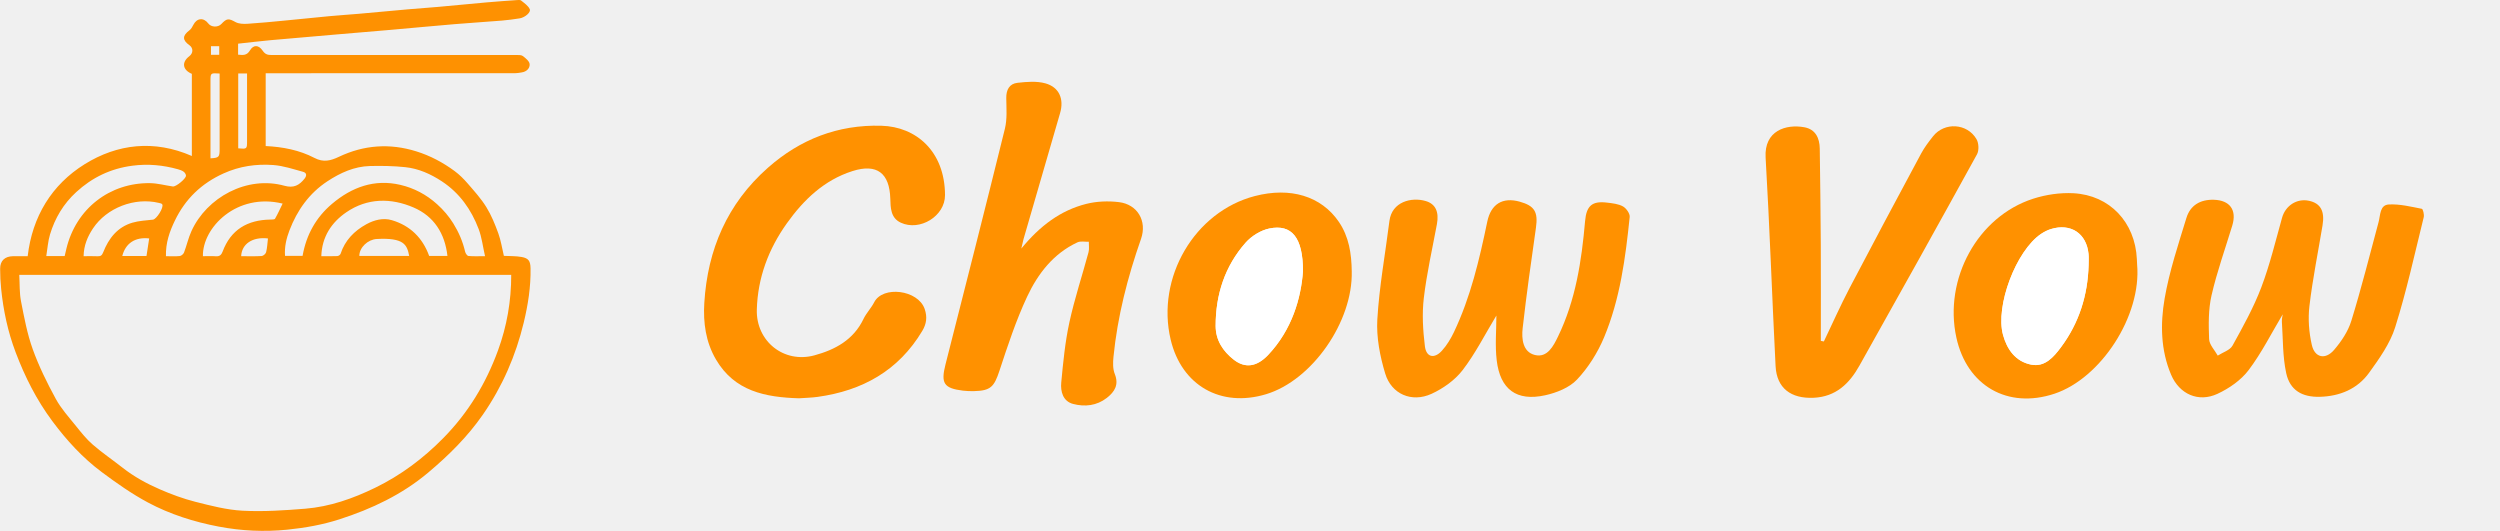
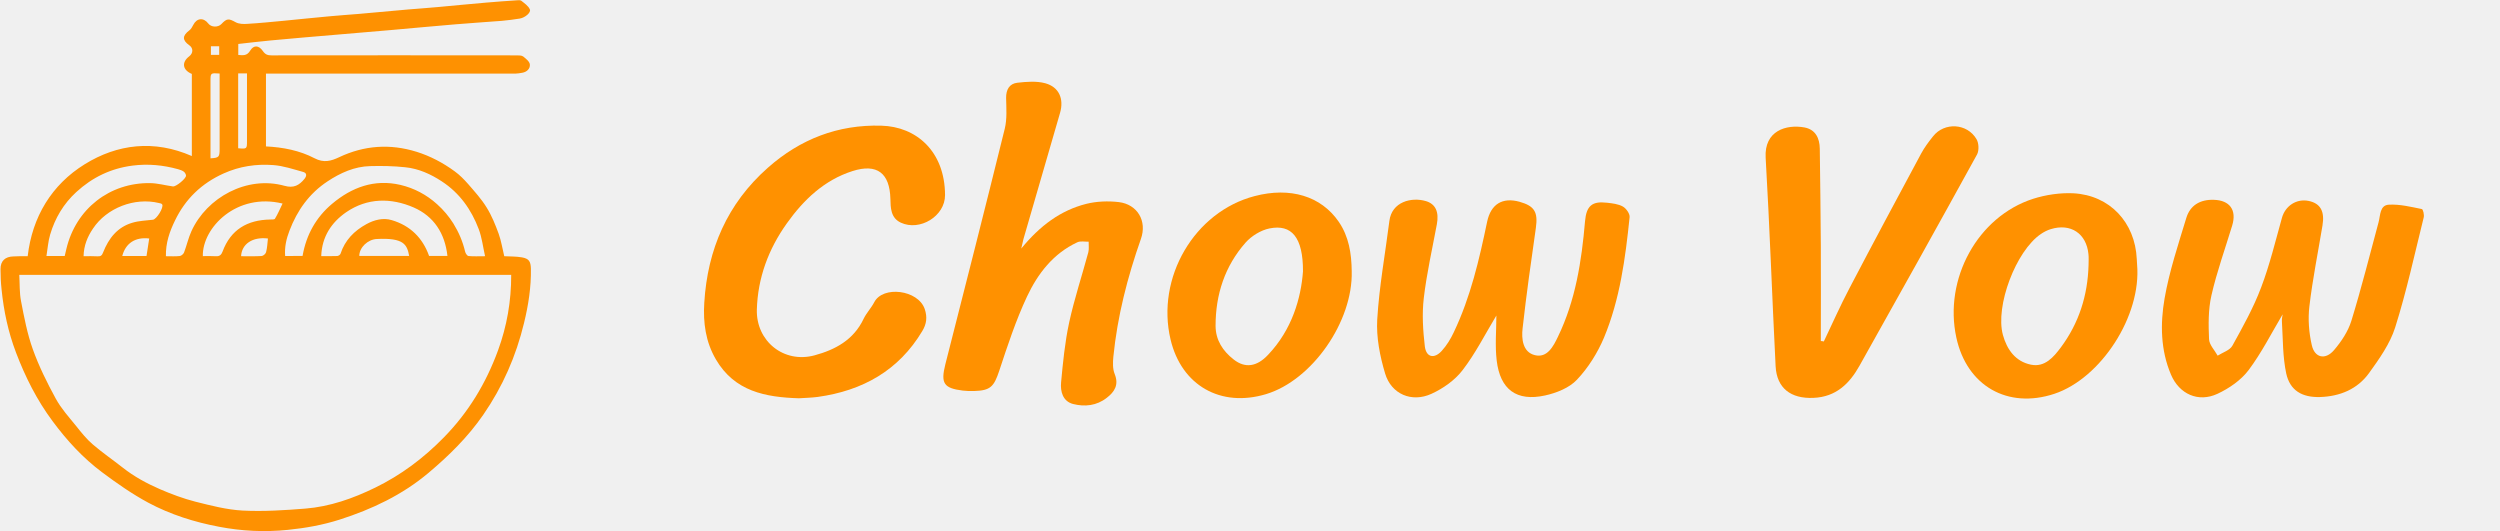
- <svg xmlns="http://www.w3.org/2000/svg" version="1.1" id="Layer_1" x="0px" y="0px" viewBox="0 0 2410.96 511.96" style="enable-background:new 0 0 2410.96 511.96;" xml:space="preserve">
+ <svg xmlns="http://www.w3.org/2000/svg" version="1.1" id="Layer_1" x="0px" y="0px" viewBox="0 0 2411 512" style="enable-background:new 0 0 2411 512;" xml:space="preserve">
  <style type="text/css">
	.st0{fill:#FE9101;}
	.st1{fill:#FF9100;}
- 	.st2{fill:#FFFFFF;}
</style>
  <g>
-     <path class="st0" d="M26.7,247.06c4.4-38.15,23.17-68.96,54.98-88.73c31.57-19.62,67.05-23.75,103.33-7.89c0-27.55,0-53.38,0-79.21   c-8.99-3.84-10.05-11.21-2.48-16.98c3.9-2.97,3.98-7.91,0.15-10.64c-7.01-5-6.89-9.16,0.09-14.46c1.61-1.22,2.74-3.28,3.68-5.16   c3.36-6.69,9.93-7.34,14.47-1.31c2.78,3.69,9.29,3.92,12.56,0.45c5.36-5.7,7.08-5.44,13.66-1.84c3.19,1.75,7.65,1.88,11.47,1.65   c11.79-0.73,23.56-1.92,35.32-3.04c14.64-1.39,29.27-2.96,43.91-4.32c9.42-0.88,18.87-1.46,28.29-2.29   c15.93-1.4,31.85-2.93,47.78-4.33c9.42-0.83,18.86-1.44,28.28-2.29c15.57-1.39,31.14-2.95,46.71-4.33   c9.79-0.86,19.6-1.55,29.4-2.24c1.43-0.1,3.34-0.35,4.26,0.41c3.07,2.52,6.86,4.99,8.34,8.37c1.31,3.02-4.71,8.04-9.73,8.83   c-5.73,0.9-11.49,1.69-17.26,2.16c-15.07,1.23-30.18,2.14-45.25,3.41c-20.66,1.73-41.29,3.71-61.95,5.52   c-17.21,1.51-34.42,2.91-51.64,4.38c-21.38,1.83-42.76,3.62-64.12,5.57c-10.42,0.95-20.82,2.23-31.34,3.37c0,3.71,0,6.97,0,10.62   c4.63,0.33,8.31,1.13,11.53-4.25c3.18-5.3,8.14-5.52,12.16,0.37c2.42,3.54,4.74,4.18,8.41,4.18c78.82-0.06,157.65-0.06,236.47-0.01   c2.1,0,4.73-0.05,6.19,1.1c2.63,2.07,6.18,4.9,6.41,7.66c0.35,4.05-2.93,7.31-7.55,8.03c-2.12,0.33-4.26,0.78-6.4,0.78   c-77.9,0.04-155.81,0.03-233.71,0.03c-2.18,0-4.37,0-6.9,0c0,23.52,0,46.74,0,70.21c16.42,0.82,32.47,3.85,47.04,11.46   c8.68,4.54,15.61,2.71,23.62-1.1c24.11-11.45,49.05-13.23,74.68-5.21c13.41,4.19,25.58,10.68,36.79,18.92   c4.7,3.45,8.93,7.71,12.76,12.13c6.3,7.28,12.85,14.52,17.88,22.66c4.85,7.84,8.4,16.61,11.57,25.32   c2.52,6.92,3.61,14.36,5.37,21.73c5.44,0.29,11.35,0.06,17.04,1.06c6.85,1.21,8.55,3.99,8.68,10.94   c0.33,17.76-2.42,35.15-6.56,52.34c-7.71,31.95-20.57,61.55-39.35,88.68c-14.8,21.38-32.99,39.32-52.74,55.94   c-25.31,21.31-54.54,35.09-85.74,45.14c-16.27,5.24-32.99,8.2-50,9.94c-22.32,2.28-44.49,1.21-66.39-2.96   c-23.76-4.52-46.9-11.83-68.2-23.23c-15.61-8.36-30.29-18.71-44.53-29.32c-18.46-13.75-33.89-30.63-47.69-49.17   c-15.2-20.43-26.43-42.69-35.4-66.44c-7.47-19.74-11.77-40.02-13.92-60.86c-0.67-6.52-0.99-13.1-0.99-19.65   c0-7.77,4.5-11.94,12.43-12.08C17,246.99,21.4,247.06,26.7,247.06z M493.01,265.07c-158.45,0-316.16,0-474.43,0   c0.51,8.75,0.09,17.29,1.68,25.43c3.04,15.57,5.95,31.37,11.29,46.23c5.93,16.49,13.79,32.41,22.19,47.84   c5.18,9.51,12.72,17.78,19.57,26.31c5.03,6.27,10.12,12.69,16.15,17.91c9.18,7.94,19.28,14.81,28.84,22.32   c10.94,8.59,23.08,15.22,35.7,20.72c11.09,4.84,22.58,9.09,34.29,12.06c15.06,3.83,30.42,7.84,45.82,8.64   c19.99,1.03,40.21-0.32,60.22-1.94c23.77-1.92,46.12-9.82,67.43-20.19c24.81-12.07,46.53-28.34,65.99-48.16   c23.87-24.32,40.92-52.55,52.49-84.23C488.77,314.66,493.08,290.42,493.01,265.07z M291.81,246.75   c3.53-20.23,12.9-37.05,28.32-50.11c19.07-16.15,40.94-24.21,65.96-18.37c13.18,3.08,25.19,9.4,35.47,18.7   c6.07,5.49,11.24,11.46,15.59,18.48c5.31,8.57,9.15,17.52,11.41,27.29c0.37,1.59,1.97,3.99,3.19,4.11c4.83,0.48,9.73,0.2,16.01,0.2   c-2.15-9.46-3.13-18.18-6.14-26.14c-7.12-18.8-18.4-34.77-35.49-46.02c-10.8-7.11-22.52-12.36-35.39-13.69   c-11.24-1.16-22.63-1.37-33.94-1.09c-15.14,0.38-28.58,6.54-40.99,14.68c-17.61,11.55-29.26,28.01-36.69,47.46   c-2.95,7.73-4.88,15.83-4.24,24.5C280.8,246.75,286.22,246.75,291.81,246.75z M62.37,246.93c0.59-2.55,1.08-4.66,1.58-6.78   c9.2-38.95,42.04-64.1,80.77-63.52c7.35,0.11,14.66,2.17,22.01,3.22c2.95,0.42,12.8-7.62,12.63-10.49   c-0.08-1.33-1.14-2.96-2.25-3.77c-1.55-1.13-3.52-1.81-5.41-2.34c-14.4-4.04-28.91-5.41-43.91-3.46   c-20.97,2.72-38.84,11.28-54.32,25.5c-12.29,11.29-20.5,25.08-25.25,40.85c-1.98,6.59-2.4,13.65-3.58,20.79   C51.41,246.93,56.71,246.93,62.37,246.93z M160.03,247.07c4.96,0,9.2,0.31,13.35-0.16c1.52-0.17,3.54-1.93,4.11-3.43   c2.57-6.76,4.13-13.95,7.1-20.51c14.76-32.61,53.62-53.89,89.79-43.81c8.85,2.46,14.24-0.47,19.29-6.84   c2.38-3.01,2.11-5.66-1.36-6.61c-9.51-2.59-19.08-5.86-28.79-6.56c-16.43-1.19-32.41,1.08-47.95,8.1   c-21.32,9.63-36.77,24.56-46.84,45.32C163.55,223.2,159.67,234.28,160.03,247.07z M431.5,246.83   c-2.44-21.79-13.06-38.24-32.47-46.65c-21.85-9.47-44.81-9.41-65.16,4.61c-14.15,9.75-23.43,23.56-24,42.27   c5.61,0,10.54,0.13,15.46-0.1c1.1-0.05,2.77-1.18,3.1-2.17c4.27-13.06,13.21-22.12,24.87-28.53c7.56-4.16,16.27-6.38,24.53-3.94   c17.67,5.2,29.75,17.02,36.05,34.51C419.47,246.83,425.12,246.83,431.5,246.83z M80.63,247.07c4.76,0,9.13-0.17,13.49,0.06   c3.05,0.16,4.27-0.94,5.43-3.87c5.3-13.44,13.73-24.28,28.17-28.52c6.34-1.86,13.17-2.14,19.8-2.92   c3.49-0.41,10.71-11.87,8.93-14.79c-0.49-0.8-2.03-1.06-3.15-1.33c-23.37-5.7-50.39,4.68-63.61,24.56   C84.41,228.21,80.78,236.78,80.63,247.07z M272.55,196.34c-44.15-10.83-77.49,23.17-76.87,50.73c4.15,0,8.34-0.25,12.49,0.08   c3.6,0.29,5.36-1.42,6.48-4.43c7.94-21.3,23.95-30.59,45.99-30.97c1.59-0.03,4.09,0.05,4.6-0.84   C267.88,206.38,270.01,201.54,272.55,196.34z M202.98,152.7c8.15-0.49,8.82-1.18,8.82-8.77c0-22.41,0-44.82,0-67.23   c0-1.95,0-3.9,0-5.79c-8.81-0.59-8.82-0.59-8.82,7.53C202.98,103.06,202.98,127.67,202.98,152.7z M346.53,246.8   c16.31,0,32.17,0,48.08,0c-2.03-10.77-5-17.73-31.27-16.32C354.83,230.94,346.49,238.64,346.53,246.8z M229.74,70.82   c0,24.43,0,48.35,0,72.24c8.51,0.74,8.51,0.74,8.51-7.37c0-16.31,0-32.62,0-48.92c0-5.26,0-10.52,0-15.95   C235.15,70.82,232.64,70.82,229.74,70.82z M258.42,229.96c-14.89-1.77-25.31,5.26-25.85,17.11c6.61,0,13.22,0.24,19.79-0.17   c1.55-0.1,3.9-2.14,4.28-3.68C257.68,239.02,257.86,234.62,258.42,229.96z M117.92,246.88c7.88,0,15.36,0,23.36,0   c0.88-5.71,1.73-11.3,2.59-16.93C130.36,228.4,121.07,234.56,117.92,246.88z M211.42,52.86c0-3.04,0-5.65,0-8.33   c-3.01,0-5.61,0-7.97,0c0,3,0,5.61,0,8.33C206.29,52.86,208.64,52.86,211.42,52.86z" />
+     <path class="st0" d="M26.7,247.1c4.4-38.1,23.2-69,55-88.7c31.6-19.6,67.1-23.8,103.3-7.9c0-27.6,0-53.4,0-79.2   c-9-3.8-10.1-11.2-2.5-17c3.9-3,4-7.9,0.1-10.6c-7-5-6.9-9.2,0.1-14.5c1.6-1.2,2.7-3.3,3.7-5.2c3.4-6.7,9.9-7.3,14.5-1.3   c2.8,3.7,9.3,3.9,12.6,0.5c5.4-5.7,7.1-5.4,13.7-1.8c3.2,1.8,7.6,1.9,11.5,1.6c11.8-0.7,23.6-1.9,35.3-3c14.6-1.4,29.3-3,43.9-4.3   c9.4-0.9,18.9-1.5,28.3-2.3c15.9-1.4,31.9-2.9,47.8-4.3c9.4-0.8,18.9-1.4,28.3-2.3c15.6-1.4,31.1-3,46.7-4.3   c9.8-0.9,19.6-1.5,29.4-2.2c1.4-0.1,3.3-0.3,4.3,0.4c3.1,2.5,6.9,5,8.3,8.4c1.3,3-4.7,8-9.7,8.8c-5.7,0.9-11.5,1.7-17.3,2.2   c-15.1,1.2-30.2,2.1-45.2,3.4c-20.7,1.7-41.3,3.7-62,5.5c-17.2,1.5-34.4,2.9-51.6,4.4c-21.4,1.8-42.8,3.6-64.1,5.6   c-10.4,1-20.8,2.2-31.3,3.4c0,3.7,0,7,0,10.6c4.6,0.3,8.3,1.1,11.5-4.2c3.2-5.3,8.1-5.5,12.2,0.4c2.4,3.5,4.7,4.2,8.4,4.2   c78.8-0.1,157.6-0.1,236.5,0c2.1,0,4.7,0,6.2,1.1c2.6,2.1,6.2,4.9,6.4,7.7c0.4,4-2.9,7.3-7.5,8c-2.1,0.3-4.3,0.8-6.4,0.8   c-77.9,0-155.8,0-233.7,0c-2.2,0-4.4,0-6.9,0c0,23.5,0,46.7,0,70.2c16.4,0.8,32.5,3.9,47,11.5c8.7,4.5,15.6,2.7,23.6-1.1   c24.1-11.4,49-13.2,74.7-5.2c13.4,4.2,25.6,10.7,36.8,18.9c4.7,3.4,8.9,7.7,12.8,12.1c6.3,7.3,12.9,14.5,17.9,22.7   c4.9,7.8,8.4,16.6,11.6,25.3c2.5,6.9,3.6,14.4,5.4,21.7c5.4,0.3,11.4,0.1,17,1.1c6.9,1.2,8.5,4,8.7,10.9   c0.3,17.8-2.4,35.1-6.6,52.3c-7.7,32-20.6,61.5-39.4,88.7c-14.8,21.4-33,39.3-52.7,55.9c-25.3,21.3-54.5,35.1-85.7,45.1   c-16.3,5.2-33,8.2-50,9.9c-22.3,2.3-44.5,1.2-66.4-3c-23.8-4.5-46.9-11.8-68.2-23.2c-15.6-8.4-30.3-18.7-44.5-29.3   c-18.5-13.8-33.9-30.6-47.7-49.2c-15.2-20.4-26.4-42.7-35.4-66.4c-7.5-19.7-11.8-40-13.9-60.9c-0.7-6.5-1-13.1-1-19.6   c0-7.8,4.5-11.9,12.4-12.1C17,247,21.4,247.1,26.7,247.1z M493,265.1c-158.5,0-316.2,0-474.4,0c0.5,8.8,0.1,17.3,1.7,25.4   c3,15.6,6,31.4,11.3,46.2c5.9,16.5,13.8,32.4,22.2,47.8c5.2,9.5,12.7,17.8,19.6,26.3c5,6.3,10.1,12.7,16.2,17.9   c9.2,7.9,19.3,14.8,28.8,22.3c10.9,8.6,23.1,15.2,35.7,20.7c11.1,4.8,22.6,9.1,34.3,12.1c15.1,3.8,30.4,7.8,45.8,8.6   c20,1,40.2-0.3,60.2-1.9c23.8-1.9,46.1-9.8,67.4-20.2c24.8-12.1,46.5-28.3,66-48.2c23.9-24.3,40.9-52.5,52.5-84.2   C488.8,314.7,493.1,290.4,493,265.1z M291.8,246.8c3.5-20.2,12.9-37.1,28.3-50.1c19.1-16.1,40.9-24.2,66-18.4   c13.2,3.1,25.2,9.4,35.5,18.7c6.1,5.5,11.2,11.5,15.6,18.5c5.3,8.6,9.1,17.5,11.4,27.3c0.4,1.6,2,4,3.2,4.1c4.8,0.5,9.7,0.2,16,0.2   c-2.1-9.5-3.1-18.2-6.1-26.1c-7.1-18.8-18.4-34.8-35.5-46c-10.8-7.1-22.5-12.4-35.4-13.7c-11.2-1.2-22.6-1.4-33.9-1.1   c-15.1,0.4-28.6,6.5-41,14.7c-17.6,11.6-29.3,28-36.7,47.5c-3,7.7-4.9,15.8-4.2,24.5C280.8,246.8,286.2,246.8,291.8,246.8z    M62.4,246.9c0.6-2.6,1.1-4.7,1.6-6.8c9.2-38.9,42-64.1,80.8-63.5c7.4,0.1,14.7,2.2,22,3.2c2.9,0.4,12.8-7.6,12.6-10.5   c-0.1-1.3-1.1-3-2.2-3.8c-1.6-1.1-3.5-1.8-5.4-2.3c-14.4-4-28.9-5.4-43.9-3.5c-21,2.7-38.8,11.3-54.3,25.5   c-12.3,11.3-20.5,25.1-25.2,40.9c-2,6.6-2.4,13.6-3.6,20.8C51.4,246.9,56.7,246.9,62.4,246.9z M160,247.1c5,0,9.2,0.3,13.4-0.2   c1.5-0.2,3.5-1.9,4.1-3.4c2.6-6.8,4.1-13.9,7.1-20.5c14.8-32.6,53.6-53.9,89.8-43.8c8.9,2.5,14.2-0.5,19.3-6.8   c2.4-3,2.1-5.7-1.4-6.6c-9.5-2.6-19.1-5.9-28.8-6.6c-16.4-1.2-32.4,1.1-47.9,8.1c-21.3,9.6-36.8,24.6-46.8,45.3   C163.6,223.2,159.7,234.3,160,247.1z M431.5,246.8c-2.4-21.8-13.1-38.2-32.5-46.7c-21.9-9.5-44.8-9.4-65.2,4.6   c-14.1,9.8-23.4,23.6-24,42.3c5.6,0,10.5,0.1,15.5-0.1c1.1-0.1,2.8-1.2,3.1-2.2c4.3-13.1,13.2-22.1,24.9-28.5   c7.6-4.2,16.3-6.4,24.5-3.9c17.7,5.2,29.8,17,36,34.5C419.5,246.8,425.1,246.8,431.5,246.8z M80.6,247.1c4.8,0,9.1-0.2,13.5,0.1   c3.1,0.2,4.3-0.9,5.4-3.9c5.3-13.4,13.7-24.3,28.2-28.5c6.3-1.9,13.2-2.1,19.8-2.9c3.5-0.4,10.7-11.9,8.9-14.8   c-0.5-0.8-2-1.1-3.1-1.3c-23.4-5.7-50.4,4.7-63.6,24.6C84.4,228.2,80.8,236.8,80.6,247.1z M272.5,196.3   c-44.1-10.8-77.5,23.2-76.9,50.7c4.1,0,8.3-0.2,12.5,0.1c3.6,0.3,5.4-1.4,6.5-4.4c7.9-21.3,23.9-30.6,46-31c1.6,0,4.1,0.1,4.6-0.8   C267.9,206.4,270,201.5,272.5,196.3z M203,152.7c8.1-0.5,8.8-1.2,8.8-8.8c0-22.4,0-44.8,0-67.2c0-1.9,0-3.9,0-5.8   c-8.8-0.6-8.8-0.6-8.8,7.5C203,103.1,203,127.7,203,152.7z M346.5,246.8c16.3,0,32.2,0,48.1,0c-2-10.8-5-17.7-31.3-16.3   C354.8,230.9,346.5,238.6,346.5,246.8z M229.7,70.8c0,24.4,0,48.3,0,72.2c8.5,0.7,8.5,0.7,8.5-7.4c0-16.3,0-32.6,0-48.9   c0-5.3,0-10.5,0-15.9C235.1,70.8,232.6,70.8,229.7,70.8z M258.4,230c-14.9-1.8-25.3,5.3-25.9,17.1c6.6,0,13.2,0.2,19.8-0.2   c1.6-0.1,3.9-2.1,4.3-3.7C257.7,239,257.9,234.6,258.4,230z M117.9,246.9c7.9,0,15.4,0,23.4,0c0.9-5.7,1.7-11.3,2.6-16.9   C130.4,228.4,121.1,234.6,117.9,246.9z M211.4,52.9c0-3,0-5.7,0-8.3c-3,0-5.6,0-8,0c0,3,0,5.6,0,8.3   C206.3,52.9,208.6,52.9,211.4,52.9z" />
    <g id="zNO0mj_1_">
      <g>
-         <path class="st1" d="M770.4,384.11c-32.07-1-61.97-6.65-79.97-37.48c-9.87-16.9-12.37-35.41-11.21-54.48     c3.14-51.51,22.2-95.81,61.36-130.39c31.12-27.48,67.55-41.67,109.38-40.5c33.46,0.93,61.2,24.52,61.4,66.86     c0.1,20.36-24.36,35.19-42.71,26.6c-9.78-4.58-9.79-14.37-10.05-23.09c-0.73-24.64-12.81-34.19-36.56-26.62     c-27.25,8.69-46.95,27.58-63.18,50.31c-17.77,24.9-28.14,52.56-29,83.28c-0.85,30.43,26.05,52.12,55.56,44.09     c19.96-5.43,37.7-14.94,47.3-35.07c2.73-5.71,7.44-10.46,10.33-16.12c8.28-16.21,42.31-12.07,48.68,6.45     c2.74,7.95,1.67,14.53-2.33,21.22c-22.84,38.22-57.66,57.61-100.91,63.58C782.52,383.58,776.43,383.67,770.4,384.11z" />
-         <path class="st1" d="M984.94,239.7c18.1-22.05,37.89-36.82,62.66-43.08c10.02-2.53,21.14-2.94,31.44-1.7     c17.96,2.16,27.37,18.28,21.34,35.48c-12.97,37.01-22.69,74.74-26.57,113.81c-0.54,5.44-0.7,11.56,1.26,16.46     c4.17,10.4-0.13,17.16-7.66,23.05c-9.71,7.59-21.22,8.79-32.48,5.85c-9.84-2.56-12.31-11.97-11.48-20.67     c1.83-19.38,3.69-38.9,7.81-57.87c4.97-22.86,12.4-45.18,18.5-67.8c0.85-3.16,0.22-6.71,0.28-10.08     c-3.7,0.13-7.93-0.86-11.01,0.58c-23.17,10.8-38.1,30.25-48.42,52.24c-10.79,23.01-18.78,47.41-26.77,71.61     c-5.06,15.33-8.4,19.25-24.44,19.61c-3.55,0.08-7.15,0-10.67-0.44c-18.61-2.32-21.55-7.09-16.89-25.38     c19.26-75.7,38.57-151.4,57.26-227.24c2.32-9.42,1.46-19.71,1.33-29.59c-0.1-8.01,3.06-13.81,10.79-14.67     c8.91-0.99,18.56-1.83,26.97,0.52c13.42,3.74,18.06,15.25,14.16,28.62c-11.81,40.57-23.57,81.15-35.32,121.73     C986.49,232.67,986.12,234.65,984.94,239.7z" />
-         <path class="st1" d="M1443.09,304.3c-10.94,18.08-20.21,36.56-32.58,52.67c-7.43,9.67-18.75,17.69-29.98,22.84     c-19.02,8.72-38.66,0.36-44.68-19.62c-5.04-16.71-8.59-34.91-7.58-52.15c1.87-31.75,7.68-63.26,11.66-94.89     c2.35-18.7,21.35-23.33,35.07-19.26c9.56,2.84,12.91,10.57,10.72,22.37c-4.4,23.71-9.8,47.31-12.62,71.2     c-1.8,15.26-0.84,31.13,1.04,46.45c1.32,10.72,9.08,12.4,16.42,4.31c4.69-5.17,8.49-11.43,11.51-17.76     c16.19-33.91,24.63-70.2,32.24-106.73c3.55-17.03,14.84-23.84,31.26-19.25c14.49,4.05,17.82,10,15.67,25.14     c-4.59,32.25-9.16,64.51-12.81,96.87c-1.15,10.21,0.05,22.96,11.79,25.85c12.03,2.96,17.86-8.64,22.3-17.78     c17.03-35.08,22.76-72.95,26.1-111.28c1.28-14.66,6.59-19.65,21.1-17.89c5.26,0.64,10.97,1.19,15.42,3.67     c3.19,1.77,6.84,6.91,6.51,10.16c-4.07,39.59-9.27,79.18-24.73,116.17c-6.15,14.71-15.18,29.09-26.07,40.65     c-7.4,7.87-19.82,12.77-30.83,15.18c-27.43,6.02-43.32-5.66-46.62-33.75C1441.7,333.18,1443.09,318.5,1443.09,304.3z" />
-         <path class="st1" d="M2201.42,303.12c-10.73,17.95-20.26,37.08-32.92,53.85c-7.32,9.71-18.76,17.59-29.98,22.82     c-18.52,8.63-36.82,0.26-44.77-18.47c-10.06-23.71-10.44-49.03-6.22-73.42c4.57-26.37,13.17-52.11,21.04-77.81     c3.7-12.07,13.34-17.82,26.39-17.44c15.53,0.45,22.37,9.84,17.8,24.91c-6.8,22.39-14.75,44.52-19.99,67.27     c-3.12,13.57-2.87,28.15-2.34,42.21c0.21,5.4,5.41,10.61,8.33,15.91c4.87-3.15,11.77-5.18,14.24-9.65     c10.11-18.25,20.35-36.69,27.73-56.12c8.29-21.81,13.76-44.71,20.07-67.24c3.23-11.55,14.14-18.82,25.86-16.33     c11.25,2.39,15.46,9.92,13.16,23.74c-4.31,25.88-9.54,51.64-12.63,77.66c-1.47,12.36-0.49,25.58,2.31,37.73     c2.84,12.3,13.05,14.46,21.41,4.75c7.03-8.16,13.54-17.91,16.67-28.07c9.71-31.49,17.73-63.5,26.31-95.34     c1.8-6.68,1.08-16.42,9.86-16.89c10.52-0.56,21.29,2.13,31.8,4.17c1.16,0.22,2.47,5.63,1.84,8.17     c-8.77,35.45-16.54,71.24-27.5,106.02c-4.98,15.8-15.35,30.35-25.25,44.05c-11.22,15.51-28.04,22.51-47.26,23.07     c-17.21,0.5-29.04-6.24-32.62-22.92c-3.45-16.05-3.05-32.94-4.15-49.47C2200.43,307.56,2201.22,304.74,2201.42,303.12z" />
-         <path class="st1" d="M1758.91,329.3c8.23-17.18,15.95-34.61,24.78-51.48c22.73-43.42,45.86-86.63,69.05-129.81     c3.17-5.91,7.33-11.36,11.52-16.64c10.94-13.82,32.89-12.59,41.87,2.88c2.19,3.78,2.53,10.81,0.46,14.56     c-37.5,68.17-75.39,136.12-113.48,203.96c-9.61,17.12-22.59,29.91-44.17,30.84c-21.88,0.95-35.51-9.29-36.6-30.55     c-3.43-67.03-5.69-134.13-9.61-201.13c-1.52-26.03,19.79-32.45,37.39-29.2c10.73,1.98,14.69,10.41,14.83,20.62     c0.41,30.92,0.83,61.84,0.99,92.76c0.17,30.88,0.04,61.76,0.04,92.64C1756.95,328.93,1757.93,329.11,1758.91,329.3z" />
-         <path class="st1" d="M2060.99,254.96c4.43,49.6-34.89,109.87-79.77,124.76c-45.04,14.94-84.37-7.6-94.54-54.2     c-12.32-56.48,20.51-116.69,74.12-133.9c12.28-3.94,25.96-5.95,38.8-5.27c35.09,1.87,59.48,28.11,61.14,63.36     C2060.86,252.19,2060.98,254.68,2060.99,254.96z M2014.22,255.66c0-3.55,0.29-7.12-0.05-10.63     c-1.9-19.94-17.18-30.08-36.42-24.09c-3.33,1.04-6.58,2.74-9.48,4.69c-24.03,16.21-44.18,69.49-36.6,97.3     c3.87,14.2,12.16,25.69,27.06,28.69c13.27,2.67,21.77-7.28,28.81-16.72C2005.02,311.47,2013.42,284.76,2014.22,255.66z" />
-         <path class="st1" d="M1303.6,261.55c1.26,48.57-38.2,105.21-82.57,118.61c-43.75,13.22-81.56-8.41-92.06-52.64     c-14.17-59.74,23.04-123.28,81.07-138.42c34.33-8.96,64.09-0.03,81.07,24.78C1300.9,228.18,1303.39,244.62,1303.6,261.55z      M1256.57,261.73c0.09-32.92-11.02-45.69-32.29-41.4c-8.36,1.69-17.36,7.28-23.06,13.73c-20.04,22.7-28.89,50.14-28.88,80.23     c0,13.66,6.99,24.43,17.55,32.63c10.77,8.37,22.05,7.07,33.12-4.66C1246.1,317.82,1254.65,287.53,1256.57,261.73z" />
-         <path class="st2" d="M2014.22,255.66c-0.79,29.1-9.19,55.82-26.68,79.25c-7.04,9.44-15.54,19.39-28.81,16.72     c-14.9-3-23.19-14.49-27.06-28.69c-7.58-27.82,12.57-81.1,36.6-97.3c2.9-1.96,6.15-3.66,9.48-4.69     c19.24-5.99,34.52,4.15,36.42,24.09C2014.5,248.54,2014.22,252.11,2014.22,255.66z" />
-         <path class="st2" d="M1256.57,261.73c-1.92,25.81-10.47,56.09-33.56,80.54c-11.08,11.73-22.35,13.03-33.12,4.66     c-10.56-8.2-17.54-18.97-17.55-32.63c-0.01-30.09,8.85-57.53,28.88-80.23c5.7-6.46,14.7-12.05,23.06-13.73     C1245.55,216.04,1256.66,228.81,1256.57,261.73z" />
+         <path class="st1" d="M770.4,384.1c-32.1-1-62-6.6-80-37.5c-9.9-16.9-12.4-35.4-11.2-54.5c3.1-51.5,22.2-95.8,61.4-130.4     c31.1-27.5,67.5-41.7,109.4-40.5c33.5,0.9,61.2,24.5,61.4,66.9c0.1,20.4-24.4,35.2-42.7,26.6c-9.8-4.6-9.8-14.4-10-23.1     c-0.7-24.6-12.8-34.2-36.6-26.6c-27.2,8.7-47,27.6-63.2,50.3c-17.8,24.9-28.1,52.6-29,83.3c-0.8,30.4,26,52.1,55.6,44.1     c20-5.4,37.7-14.9,47.3-35.1c2.7-5.7,7.4-10.5,10.3-16.1c8.3-16.2,42.3-12.1,48.7,6.5c2.7,8,1.7,14.5-2.3,21.2     c-22.8,38.2-57.7,57.6-100.9,63.6C782.5,383.6,776.4,383.7,770.4,384.1z" />
+         <path class="st1" d="M984.9,239.7c18.1-22.1,37.9-36.8,62.7-43.1c10-2.5,21.1-2.9,31.4-1.7c18,2.2,27.4,18.3,21.3,35.5     c-13,37-22.7,74.7-26.6,113.8c-0.5,5.4-0.7,11.6,1.3,16.5c4.2,10.4-0.1,17.2-7.7,23c-9.7,7.6-21.2,8.8-32.5,5.9     c-9.8-2.6-12.3-12-11.5-20.7c1.8-19.4,3.7-38.9,7.8-57.9c5-22.9,12.4-45.2,18.5-67.8c0.8-3.2,0.2-6.7,0.3-10.1     c-3.7,0.1-7.9-0.9-11,0.6c-23.2,10.8-38.1,30.3-48.4,52.2c-10.8,23-18.8,47.4-26.8,71.6c-5.1,15.3-8.4,19.2-24.4,19.6     c-3.5,0.1-7.2,0-10.7-0.4c-18.6-2.3-21.5-7.1-16.9-25.4c19.3-75.7,38.6-151.4,57.3-227.2c2.3-9.4,1.5-19.7,1.3-29.6     c-0.1-8,3.1-13.8,10.8-14.7c8.9-1,18.6-1.8,27,0.5c13.4,3.7,18.1,15.2,14.2,28.6c-11.8,40.6-23.6,81.2-35.3,121.7     C986.5,232.7,986.1,234.6,984.9,239.7z" />
+         <path class="st1" d="M1443.1,304.3c-10.9,18.1-20.2,36.6-32.6,52.7c-7.4,9.7-18.8,17.7-30,22.8c-19,8.7-38.7,0.4-44.7-19.6     c-5-16.7-8.6-34.9-7.6-52.1c1.9-31.8,7.7-63.3,11.7-94.9c2.3-18.7,21.3-23.3,35.1-19.3c9.6,2.8,12.9,10.6,10.7,22.4     c-4.4,23.7-9.8,47.3-12.6,71.2c-1.8,15.3-0.8,31.1,1,46.5c1.3,10.7,9.1,12.4,16.4,4.3c4.7-5.2,8.5-11.4,11.5-17.8     c16.2-33.9,24.6-70.2,32.2-106.7c3.6-17,14.8-23.8,31.3-19.2c14.5,4.1,17.8,10,15.7,25.1c-4.6,32.2-9.2,64.5-12.8,96.9     c-1.2,10.2,0.1,23,11.8,25.9c12,3,17.9-8.6,22.3-17.8c17-35.1,22.8-72.9,26.1-111.3c1.3-14.7,6.6-19.6,21.1-17.9     c5.3,0.6,11,1.2,15.4,3.7c3.2,1.8,6.8,6.9,6.5,10.2c-4.1,39.6-9.3,79.2-24.7,116.2c-6.2,14.7-15.2,29.1-26.1,40.6     c-7.4,7.9-19.8,12.8-30.8,15.2c-27.4,6-43.3-5.7-46.6-33.8C1441.7,333.2,1443.1,318.5,1443.1,304.3z" />
+         <path class="st1" d="M2201.4,303.1c-10.7,18-20.3,37.1-32.9,53.9c-7.3,9.7-18.8,17.6-30,22.8c-18.5,8.6-36.8,0.3-44.8-18.5     c-10.1-23.7-10.4-49-6.2-73.4c4.6-26.4,13.2-52.1,21-77.8c3.7-12.1,13.3-17.8,26.4-17.4c15.5,0.4,22.4,9.8,17.8,24.9     c-6.8,22.4-14.8,44.5-20,67.3c-3.1,13.6-2.9,28.1-2.3,42.2c0.2,5.4,5.4,10.6,8.3,15.9c4.9-3.1,11.8-5.2,14.2-9.6     c10.1-18.2,20.4-36.7,27.7-56.1c8.3-21.8,13.8-44.7,20.1-67.2c3.2-11.6,14.1-18.8,25.9-16.3c11.2,2.4,15.5,9.9,13.2,23.7     c-4.3,25.9-9.5,51.6-12.6,77.7c-1.5,12.4-0.5,25.6,2.3,37.7c2.8,12.3,13.1,14.5,21.4,4.8c7-8.2,13.5-17.9,16.7-28.1     c9.7-31.5,17.7-63.5,26.3-95.3c1.8-6.7,1.1-16.4,9.9-16.9c10.5-0.6,21.3,2.1,31.8,4.2c1.2,0.2,2.5,5.6,1.8,8.2     c-8.8,35.4-16.5,71.2-27.5,106c-5,15.8-15.4,30.4-25.2,44c-11.2,15.5-28,22.5-47.3,23.1c-17.2,0.5-29-6.2-32.6-22.9     c-3.4-16-3.1-32.9-4.1-49.5C2200.4,307.6,2201.2,304.7,2201.4,303.1z" />
+         <path class="st1" d="M1758.9,329.3c8.2-17.2,15.9-34.6,24.8-51.5c22.7-43.4,45.9-86.6,69.1-129.8c3.2-5.9,7.3-11.4,11.5-16.6     c10.9-13.8,32.9-12.6,41.9,2.9c2.2,3.8,2.5,10.8,0.5,14.6c-37.5,68.2-75.4,136.1-113.5,204c-9.6,17.1-22.6,29.9-44.2,30.8     c-21.9,1-35.5-9.3-36.6-30.5c-3.4-67-5.7-134.1-9.6-201.1c-1.5-26,19.8-32.4,37.4-29.2c10.7,2,14.7,10.4,14.8,20.6     c0.4,30.9,0.8,61.8,1,92.8c0.2,30.9,0,61.8,0,92.6C1756.9,328.9,1757.9,329.1,1758.9,329.3z" />
+         <path class="st1" d="M2061,255c4.4,49.6-34.9,109.9-79.8,124.8c-45,14.9-84.4-7.6-94.5-54.2c-12.3-56.5,20.5-116.7,74.1-133.9     c12.3-3.9,26-5.9,38.8-5.3c35.1,1.9,59.5,28.1,61.1,63.4C2060.9,252.2,2061,254.7,2061,255z M2014.2,255.7     c0-3.6,0.3-7.1-0.1-10.6c-1.9-19.9-17.2-30.1-36.4-24.1c-3.3,1-6.6,2.7-9.5,4.7c-24,16.2-44.2,69.5-36.6,97.3     c3.9,14.2,12.2,25.7,27.1,28.7c13.3,2.7,21.8-7.3,28.8-16.7C2005,311.5,2013.4,284.8,2014.2,255.7z" />
+         <path class="st1" d="M1303.6,261.5c1.3,48.6-38.2,105.2-82.6,118.6c-43.8,13.2-81.6-8.4-92.1-52.6     c-14.2-59.7,23-123.3,81.1-138.4c34.3-9,64.1,0,81.1,24.8C1300.9,228.2,1303.4,244.6,1303.6,261.5z M1256.6,261.7     c0.1-32.9-11-45.7-32.3-41.4c-8.4,1.7-17.4,7.3-23.1,13.7c-20,22.7-28.9,50.1-28.9,80.2c0,13.7,7,24.4,17.6,32.6     c10.8,8.4,22.1,7.1,33.1-4.7C1246.1,317.8,1254.7,287.5,1256.6,261.7z" />
      </g>
    </g>
  </g>
</svg>
